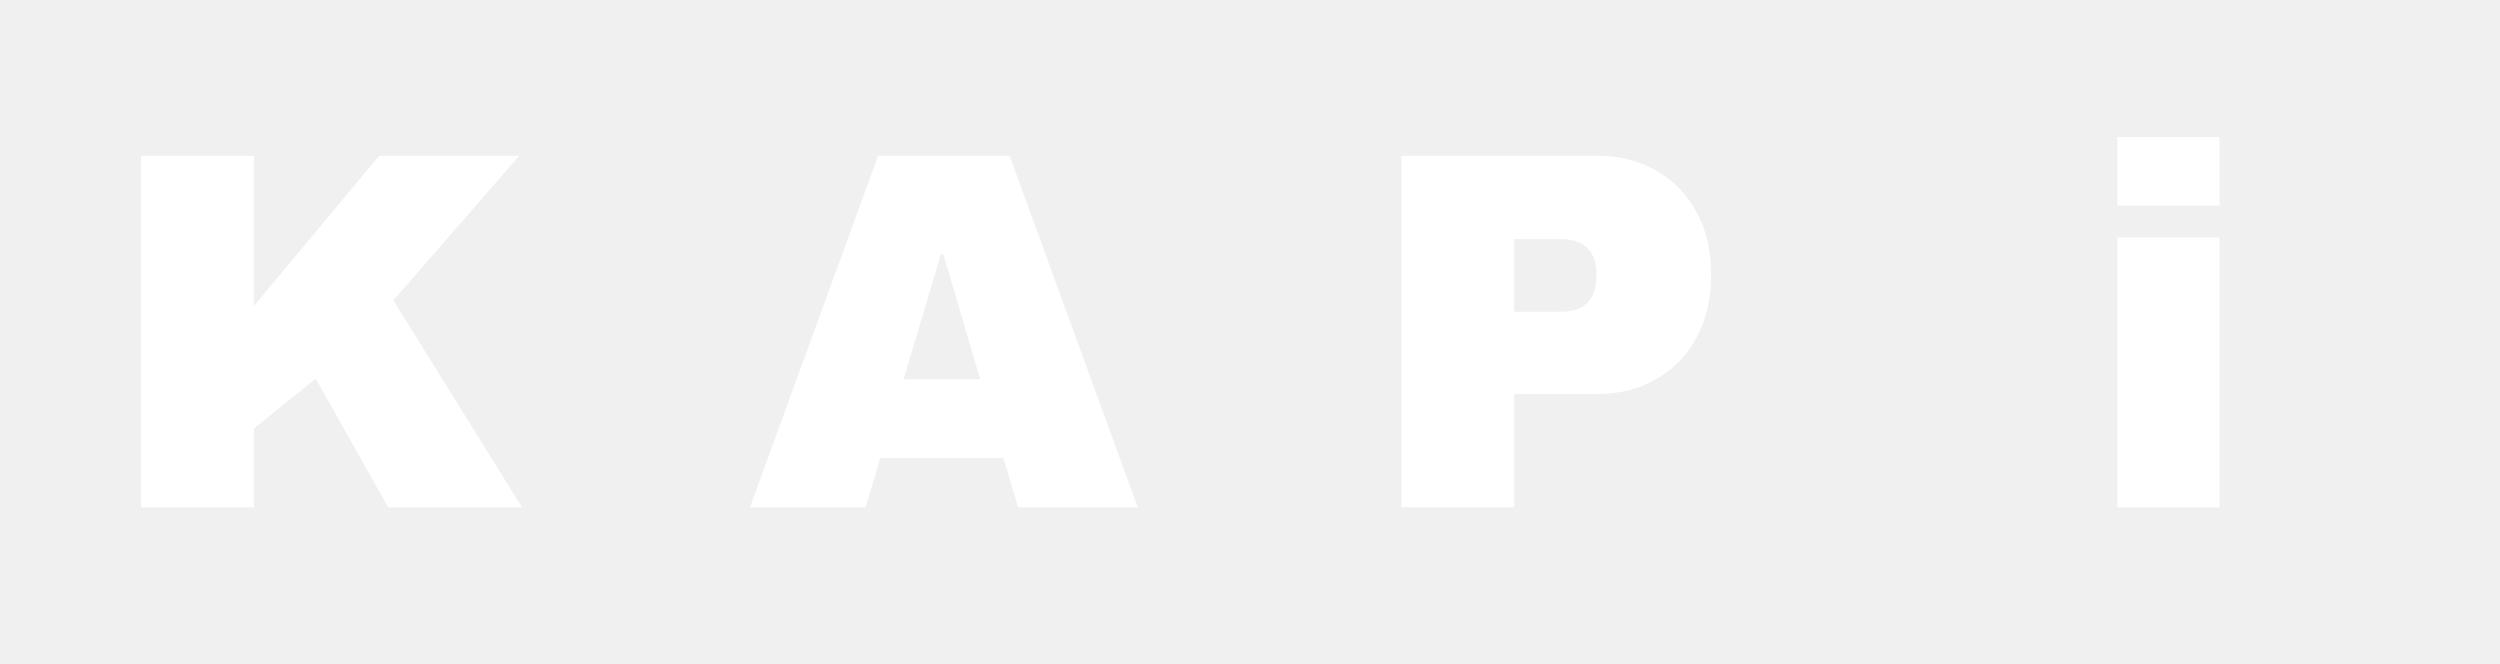
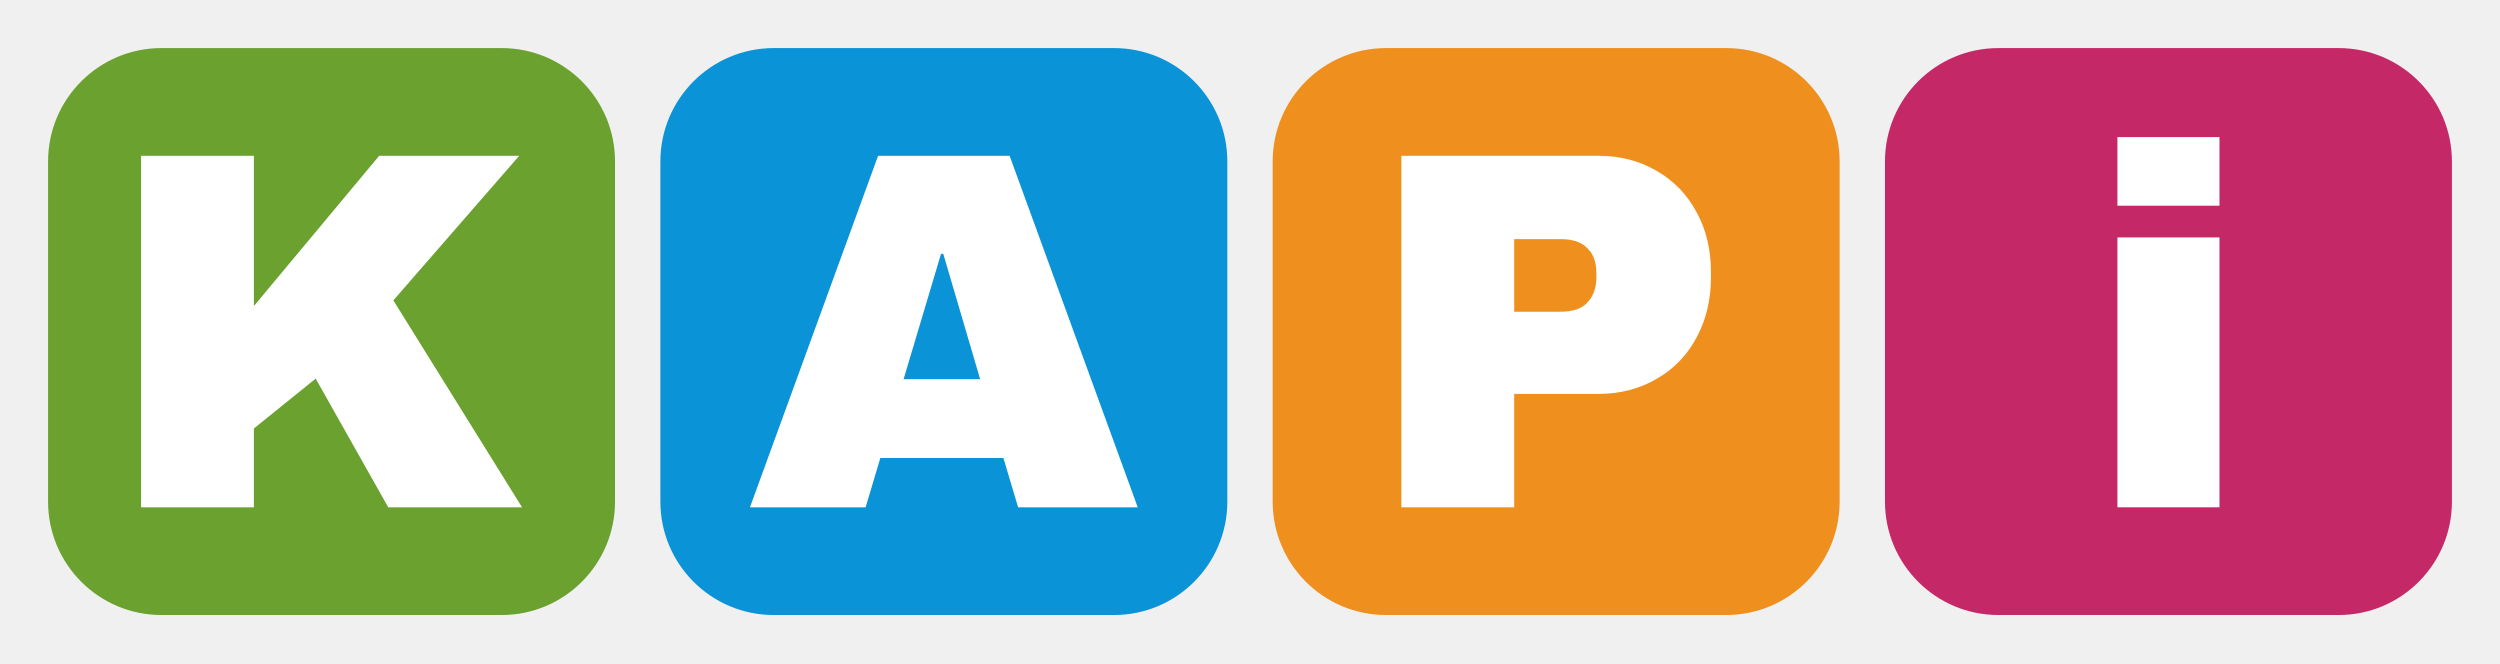
<svg xmlns="http://www.w3.org/2000/svg" viewBox="-8.48 -8.48 440.96 116.96">
-   <rect x="0" y="0" rx="20" fill="#6aa12f" />
+   <rect x="0" y="0" width="100" height="100" rx="20" fill="#6aa12f" />
  <path fill="#ffffff" d="M58.4 19H83.1L60.9 44.5L83.6 81H60L47.2 58.3L36.3 67.1V81H16.4V19H36.3V45.5Z" />
-   <rect x="108" y="0" rx="20" fill="#0a93d6" />
+   <rect x="108" y="0" width="100" height="100" rx="20" fill="#0a93d6" />
  <path fill="#ffffff" d="M171.1 81 168.5 72.3H146.8L144.2 81H123.8L146.4 19H169.6L192.2 81ZM150.9 58.4H164.4L157.9 36.3H157.5Z" />
-   <rect x="216" y="0" rx="20" fill="#ef8f1e" />
+   <rect x="216" y="0" width="100" height="100" rx="20" fill="#ef8f1e" />
  <path fill="#ffffff" d="M293.3 39.4V40.5Q293.3 46.3 290.8 51Q288.3 55.7 283.8 58.3Q279.2 61 273.5 61H258.6V81H238.7V19H273.5Q279.2 19 283.8 21.7Q288.3 24.3 290.8 29Q293.3 33.6 293.3 39.4ZM258.6 46.5H266.8Q270 46.5 271.5 44.9Q273.1 43.2 273.1 40.4V39.7Q273.1 36.8 271.5 35.3Q270 33.7 266.8 33.7H258.6Z" />
-   <rect x="324" y="0" rx="20" fill="#c52866" />
+   <rect x="324" y="0" width="100" height="100" rx="20" fill="#c52866" />
  <path fill="#ffffff" d="M365 81V33.4H383V81ZM365 27.8V15.7H383V27.8Z" />
</svg>
